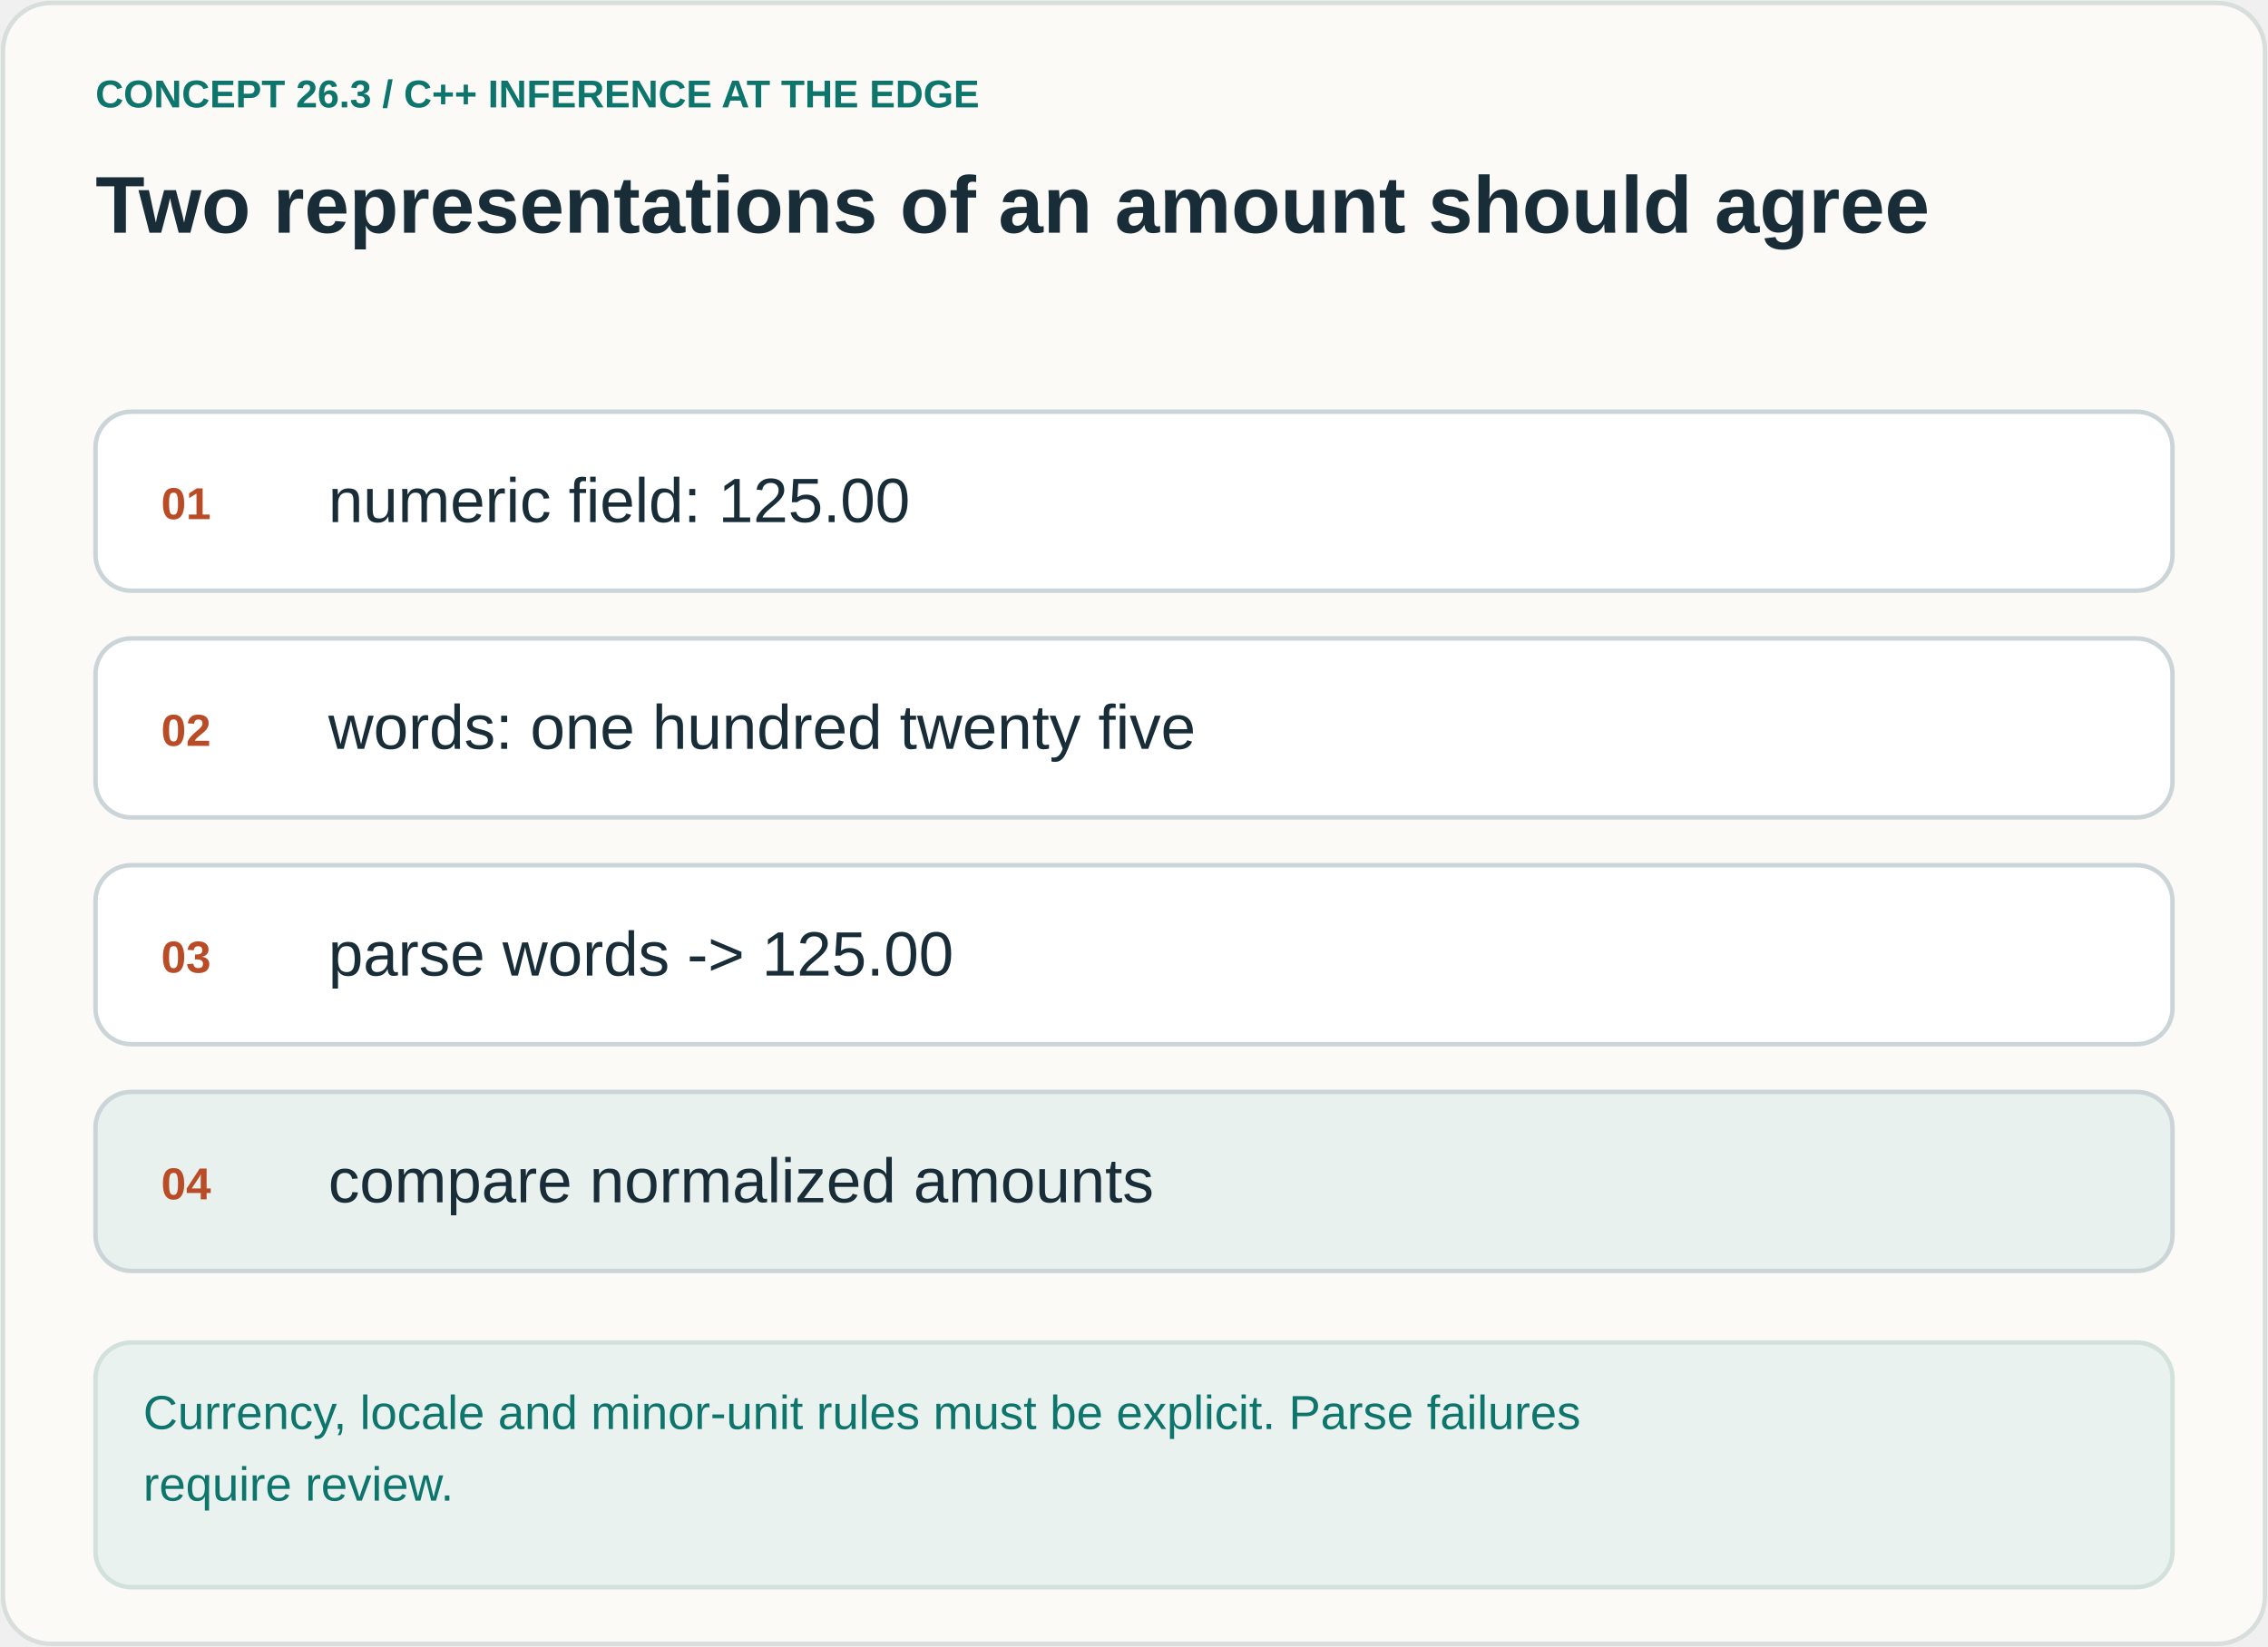
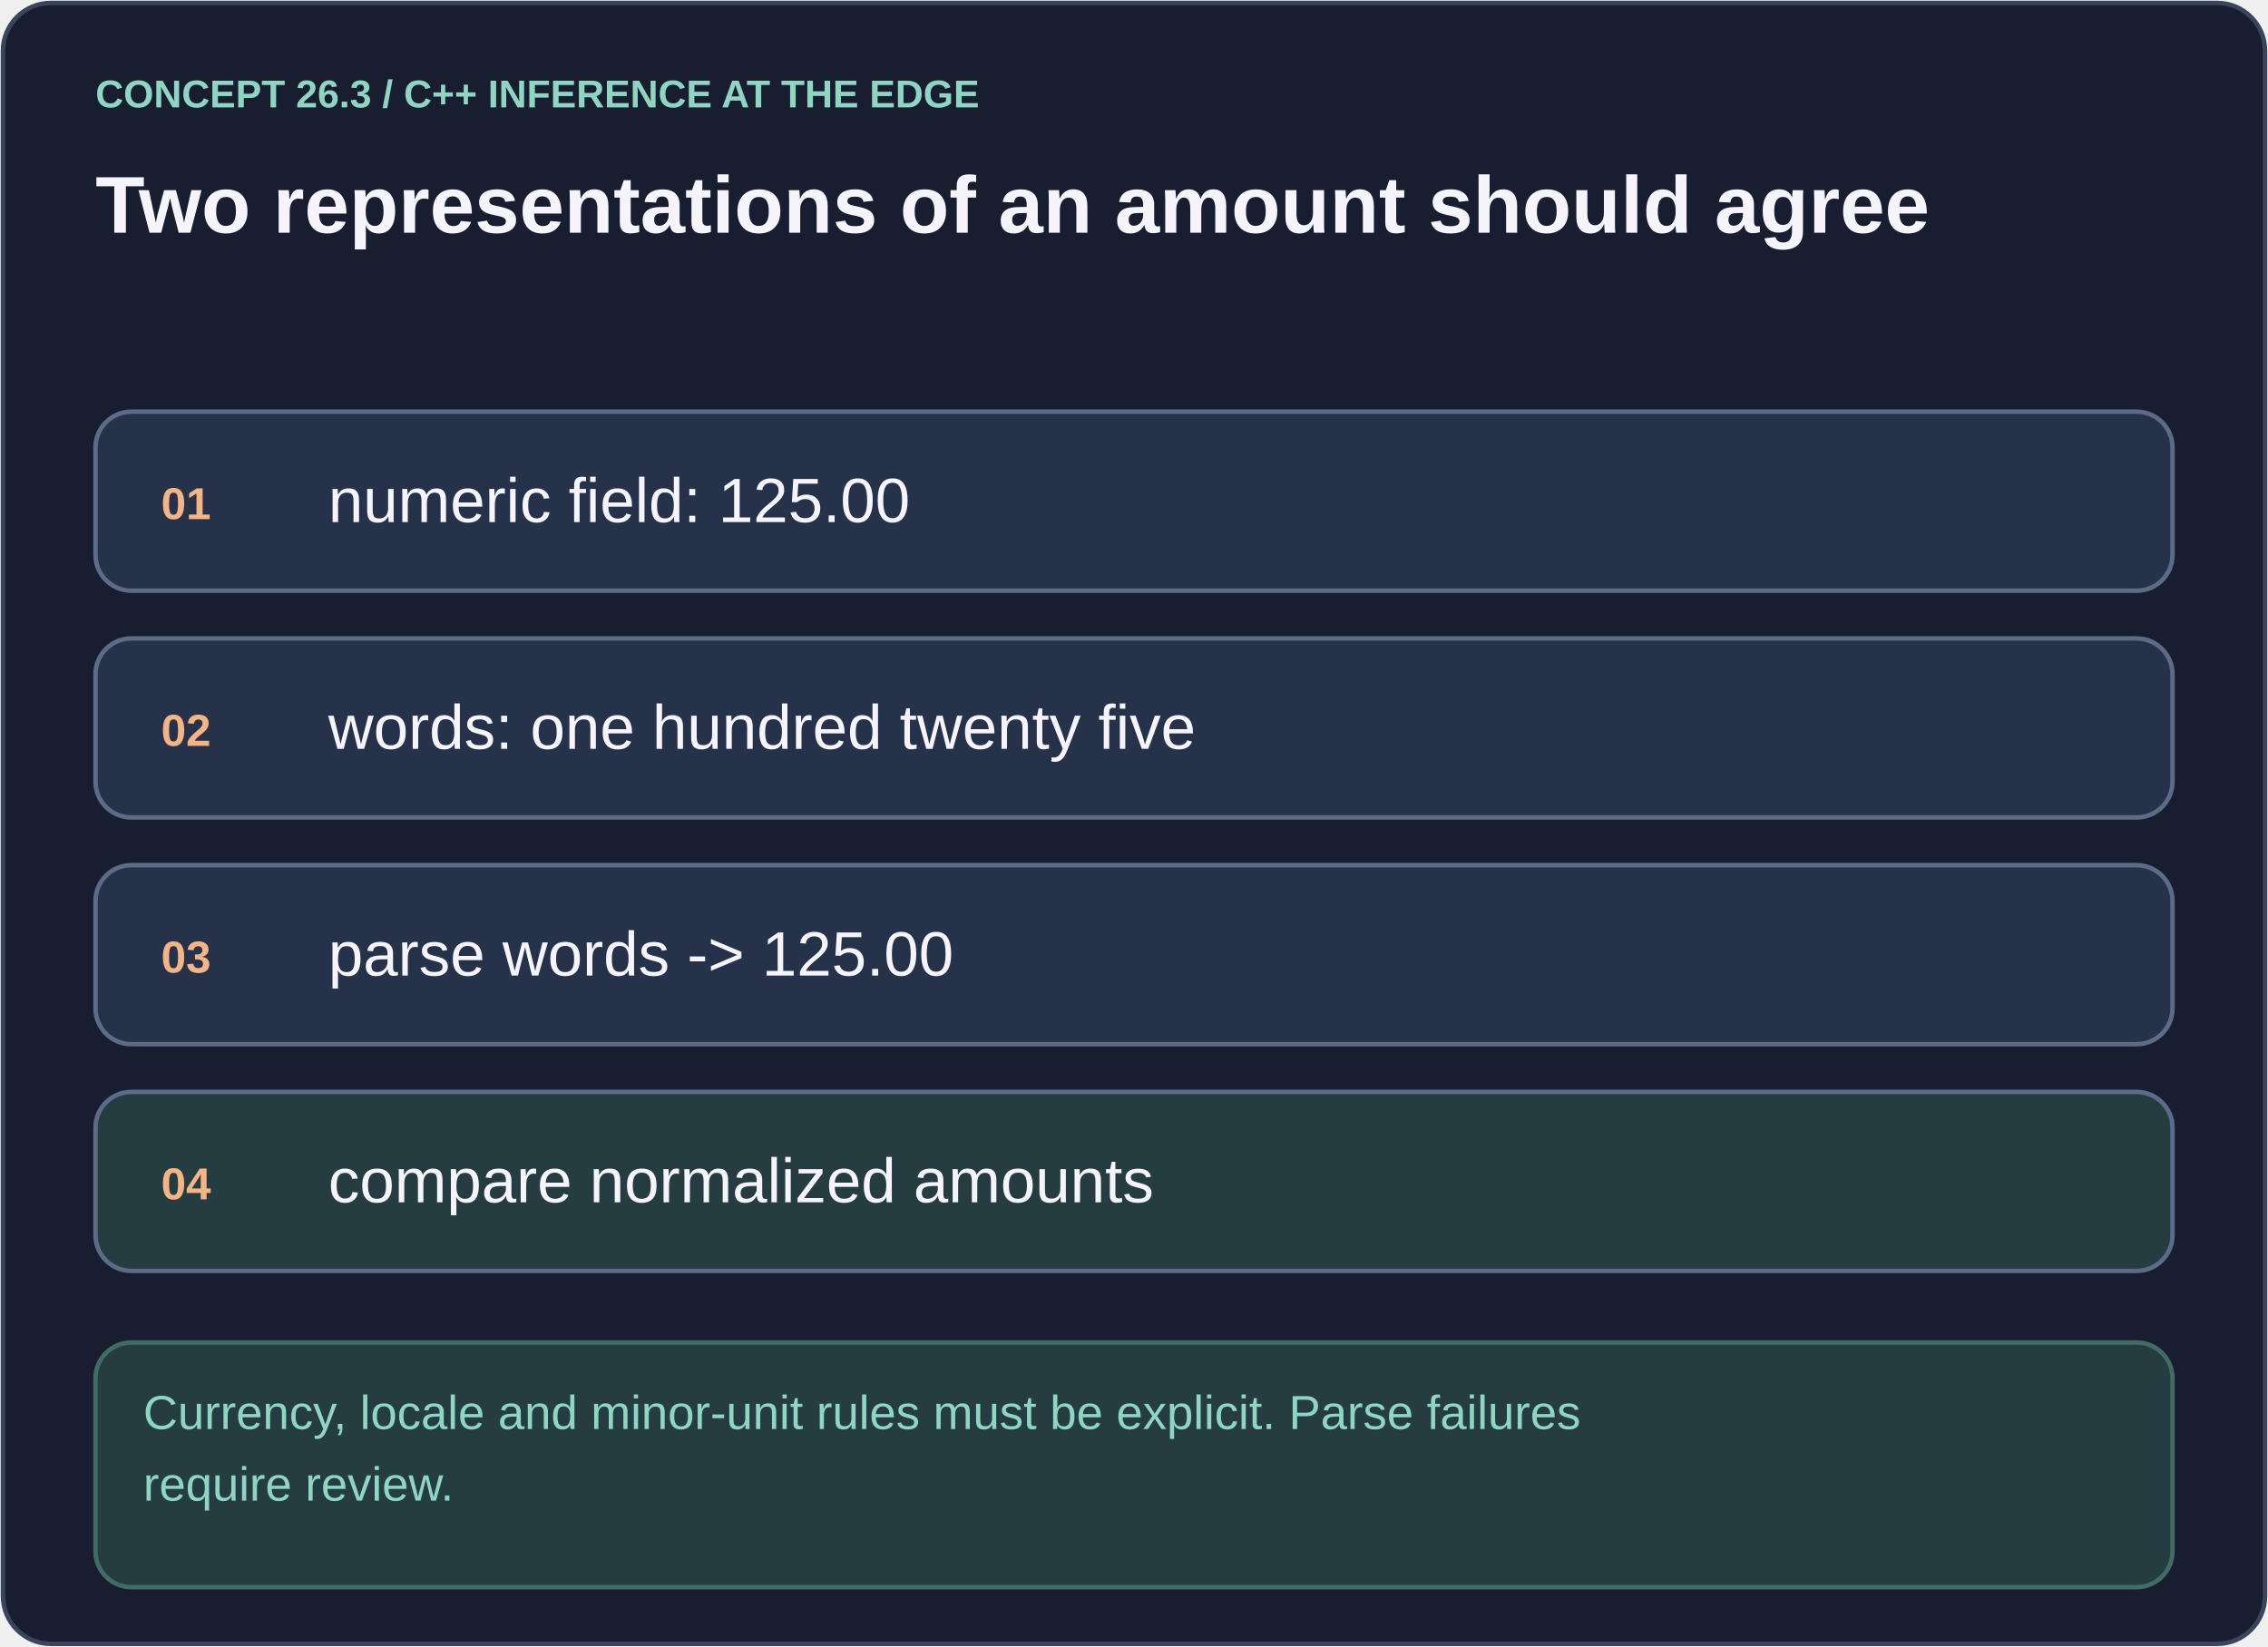
<svg xmlns="http://www.w3.org/2000/svg" width="760" height="552" viewBox="0 0 760 552" role="img" aria-labelledby="title desc">
  <defs>
    <marker id="arrow" viewBox="0 0 10 10" refX="9" refY="5" markerWidth="6" markerHeight="6" orient="auto-start-reverse">
      <path d="M0 0 L10 5 L0 10 Z" fill="#738993" />
    </marker>
  </defs>
  <g font-family="Arial, Helvetica, sans-serif">
-     <rect x="1" y="1" width="758" height="550" rx="16" fill="#fbfaf7" stroke="#d8dedb" stroke-width="1.5" />
-     <text x="32" y="36" font-size="13" fill="#0e756d" font-weight="700" text-anchor="start">CONCEPT 26.3  /  C++ INFERENCE AT THE EDGE</text>
-     <text x="32" y="78" font-size="27" fill="#182d38" font-weight="600" text-anchor="start">Two representations of an amount should agree</text>
-     <rect x="32" y="138" width="696" height="60" rx="12" fill="#fff" stroke="#cbd5d8" stroke-width="1.5" />
-     <text x="54" y="174" font-size="15" fill="#b94c27" font-weight="700" text-anchor="start">01</text>
-     <text x="110" y="175" font-size="21" fill="#182d38" font-weight="400" text-anchor="start">numeric field: 125.00</text>
-     <rect x="32" y="214" width="696" height="60" rx="12" fill="#fff" stroke="#cbd5d8" stroke-width="1.5" />
-     <text x="54" y="250" font-size="15" fill="#b94c27" font-weight="700" text-anchor="start">02</text>
-     <text x="110" y="251" font-size="21" fill="#182d38" font-weight="400" text-anchor="start">words: one hundred twenty five</text>
-     <rect x="32" y="290" width="696" height="60" rx="12" fill="#fff" stroke="#cbd5d8" stroke-width="1.5" />
-     <text x="54" y="326" font-size="15" fill="#b94c27" font-weight="700" text-anchor="start">03</text>
-     <text x="110" y="327" font-size="21" fill="#182d38" font-weight="400" text-anchor="start">parse words -&gt; 125.00</text>
-     <rect x="32" y="366" width="696" height="60" rx="12" fill="#e8f1ed" stroke="#cbd5d8" stroke-width="1.5" />
-     <text x="54" y="402" font-size="15" fill="#b94c27" font-weight="700" text-anchor="start">04</text>
-     <text x="110" y="403" font-size="21" fill="#182d38" font-weight="400" text-anchor="start">compare normalized amounts</text>
-     <rect x="32" y="450" width="696" height="82" rx="12" fill="#eaf2ef" stroke="#d2e1db" stroke-width="1.5" />
-     <text x="48" y="479" font-size="16" fill="#0e756d" font-weight="400" text-anchor="start">Currency, locale and minor-unit rules must be explicit. Parse failures</text>
-     <text x="48" y="503" font-size="16" fill="#0e756d" font-weight="400" text-anchor="start">require review.</text>
+     <rect x="1" y="1" width="758" height="550" rx="16" fill="#181e30" stroke="#3a455c" stroke-width="1.5" />
+     <text x="32" y="36" font-size="13" fill="#8ed5c4" font-weight="700" text-anchor="start">CONCEPT 26.3  /  C++ INFERENCE AT THE EDGE</text>
+     <text x="32" y="78" font-size="27" fill="#f5f4fa" font-weight="600" text-anchor="start">Two representations of an amount should agree</text>
+     <rect x="32" y="138" width="696" height="60" rx="12" fill="#26324a" stroke="#5c6c88" stroke-width="1.5" />
+     <text x="54" y="174" font-size="15" fill="#f3b486" font-weight="700" text-anchor="start">01</text>
+     <text x="110" y="175" font-size="21" fill="#f5f4fa" font-weight="400" text-anchor="start">numeric field: 125.00</text>
+     <rect x="32" y="214" width="696" height="60" rx="12" fill="#26324a" stroke="#5c6c88" stroke-width="1.5" />
+     <text x="54" y="250" font-size="15" fill="#f3b486" font-weight="700" text-anchor="start">02</text>
+     <text x="110" y="251" font-size="21" fill="#f5f4fa" font-weight="400" text-anchor="start">words: one hundred twenty five</text>
+     <rect x="32" y="290" width="696" height="60" rx="12" fill="#26324a" stroke="#5c6c88" stroke-width="1.5" />
+     <text x="54" y="326" font-size="15" fill="#f3b486" font-weight="700" text-anchor="start">03</text>
+     <text x="110" y="327" font-size="21" fill="#f5f4fa" font-weight="400" text-anchor="start">parse words -&gt; 125.00</text>
+     <rect x="32" y="366" width="696" height="60" rx="12" fill="#253d40" stroke="#5c6c88" stroke-width="1.5" />
+     <text x="54" y="402" font-size="15" fill="#f3b486" font-weight="700" text-anchor="start">04</text>
+     <text x="110" y="403" font-size="21" fill="#f5f4fa" font-weight="400" text-anchor="start">compare normalized amounts</text>
+     <rect x="32" y="450" width="696" height="82" rx="12" fill="#253d40" stroke="#426b66" stroke-width="1.5" />
+     <text x="48" y="479" font-size="16" fill="#8ed5c4" font-weight="400" text-anchor="start">Currency, locale and minor-unit rules must be explicit. Parse failures</text>
+     <text x="48" y="503" font-size="16" fill="#8ed5c4" font-weight="400" text-anchor="start">require review.</text>
  </g>
</svg>
